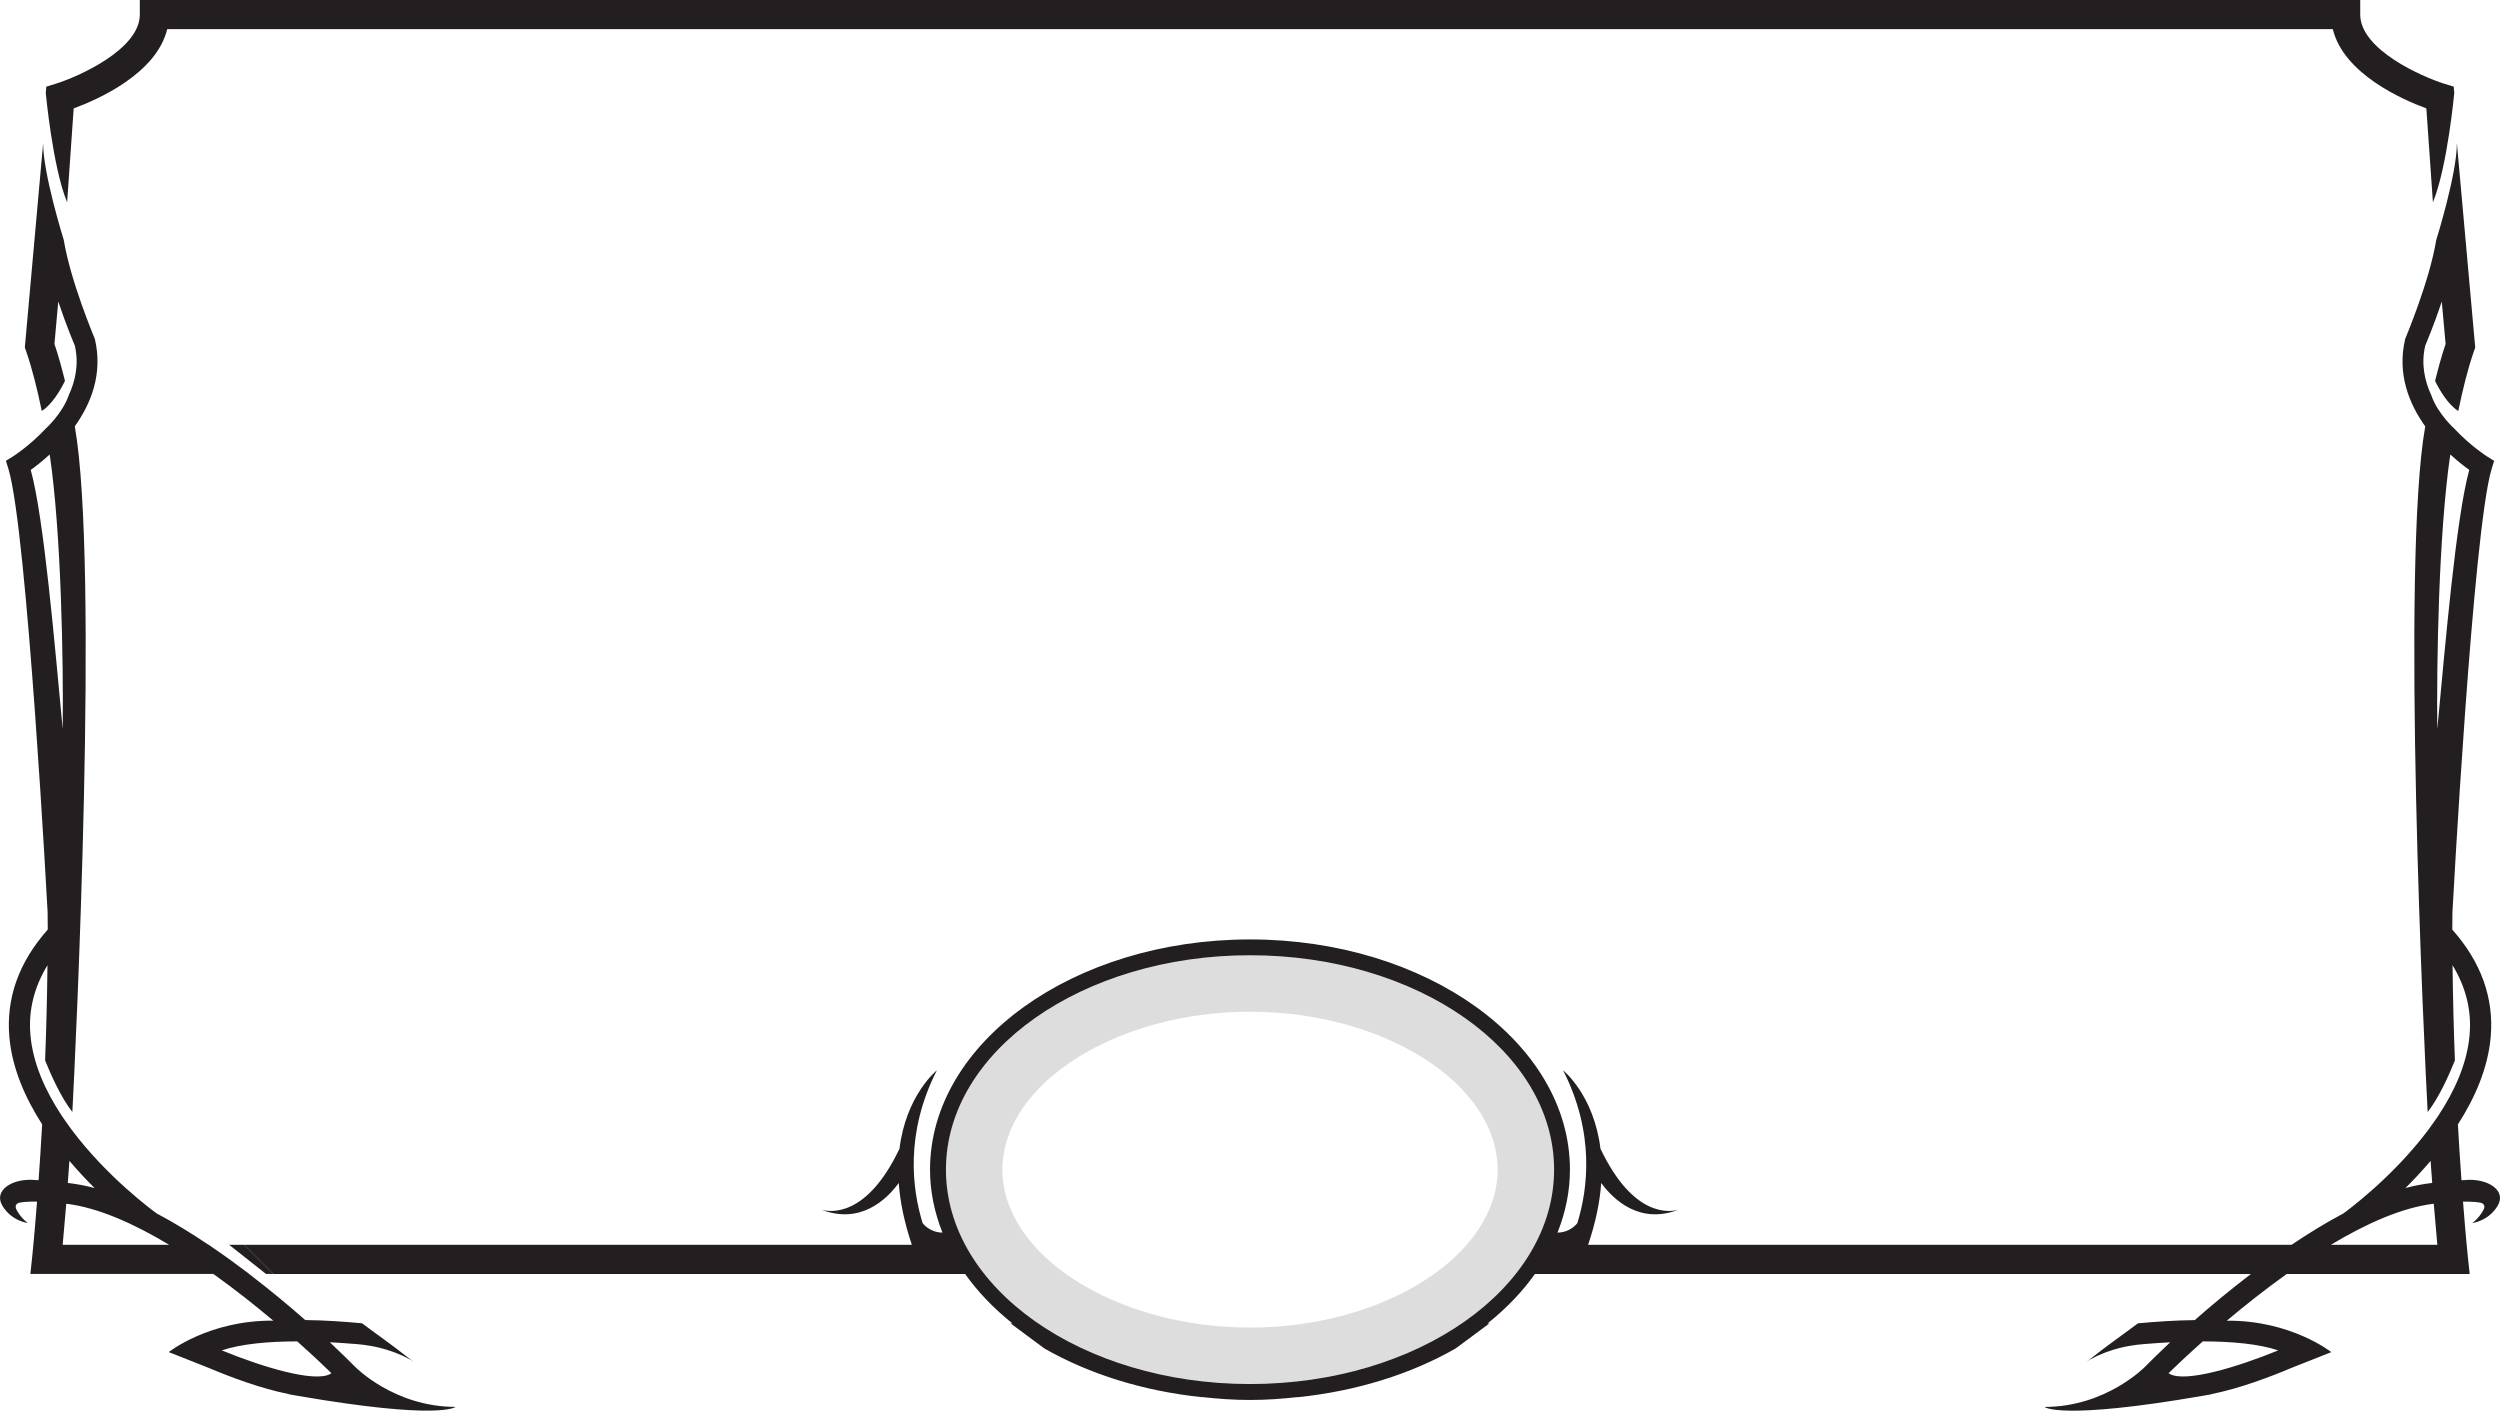
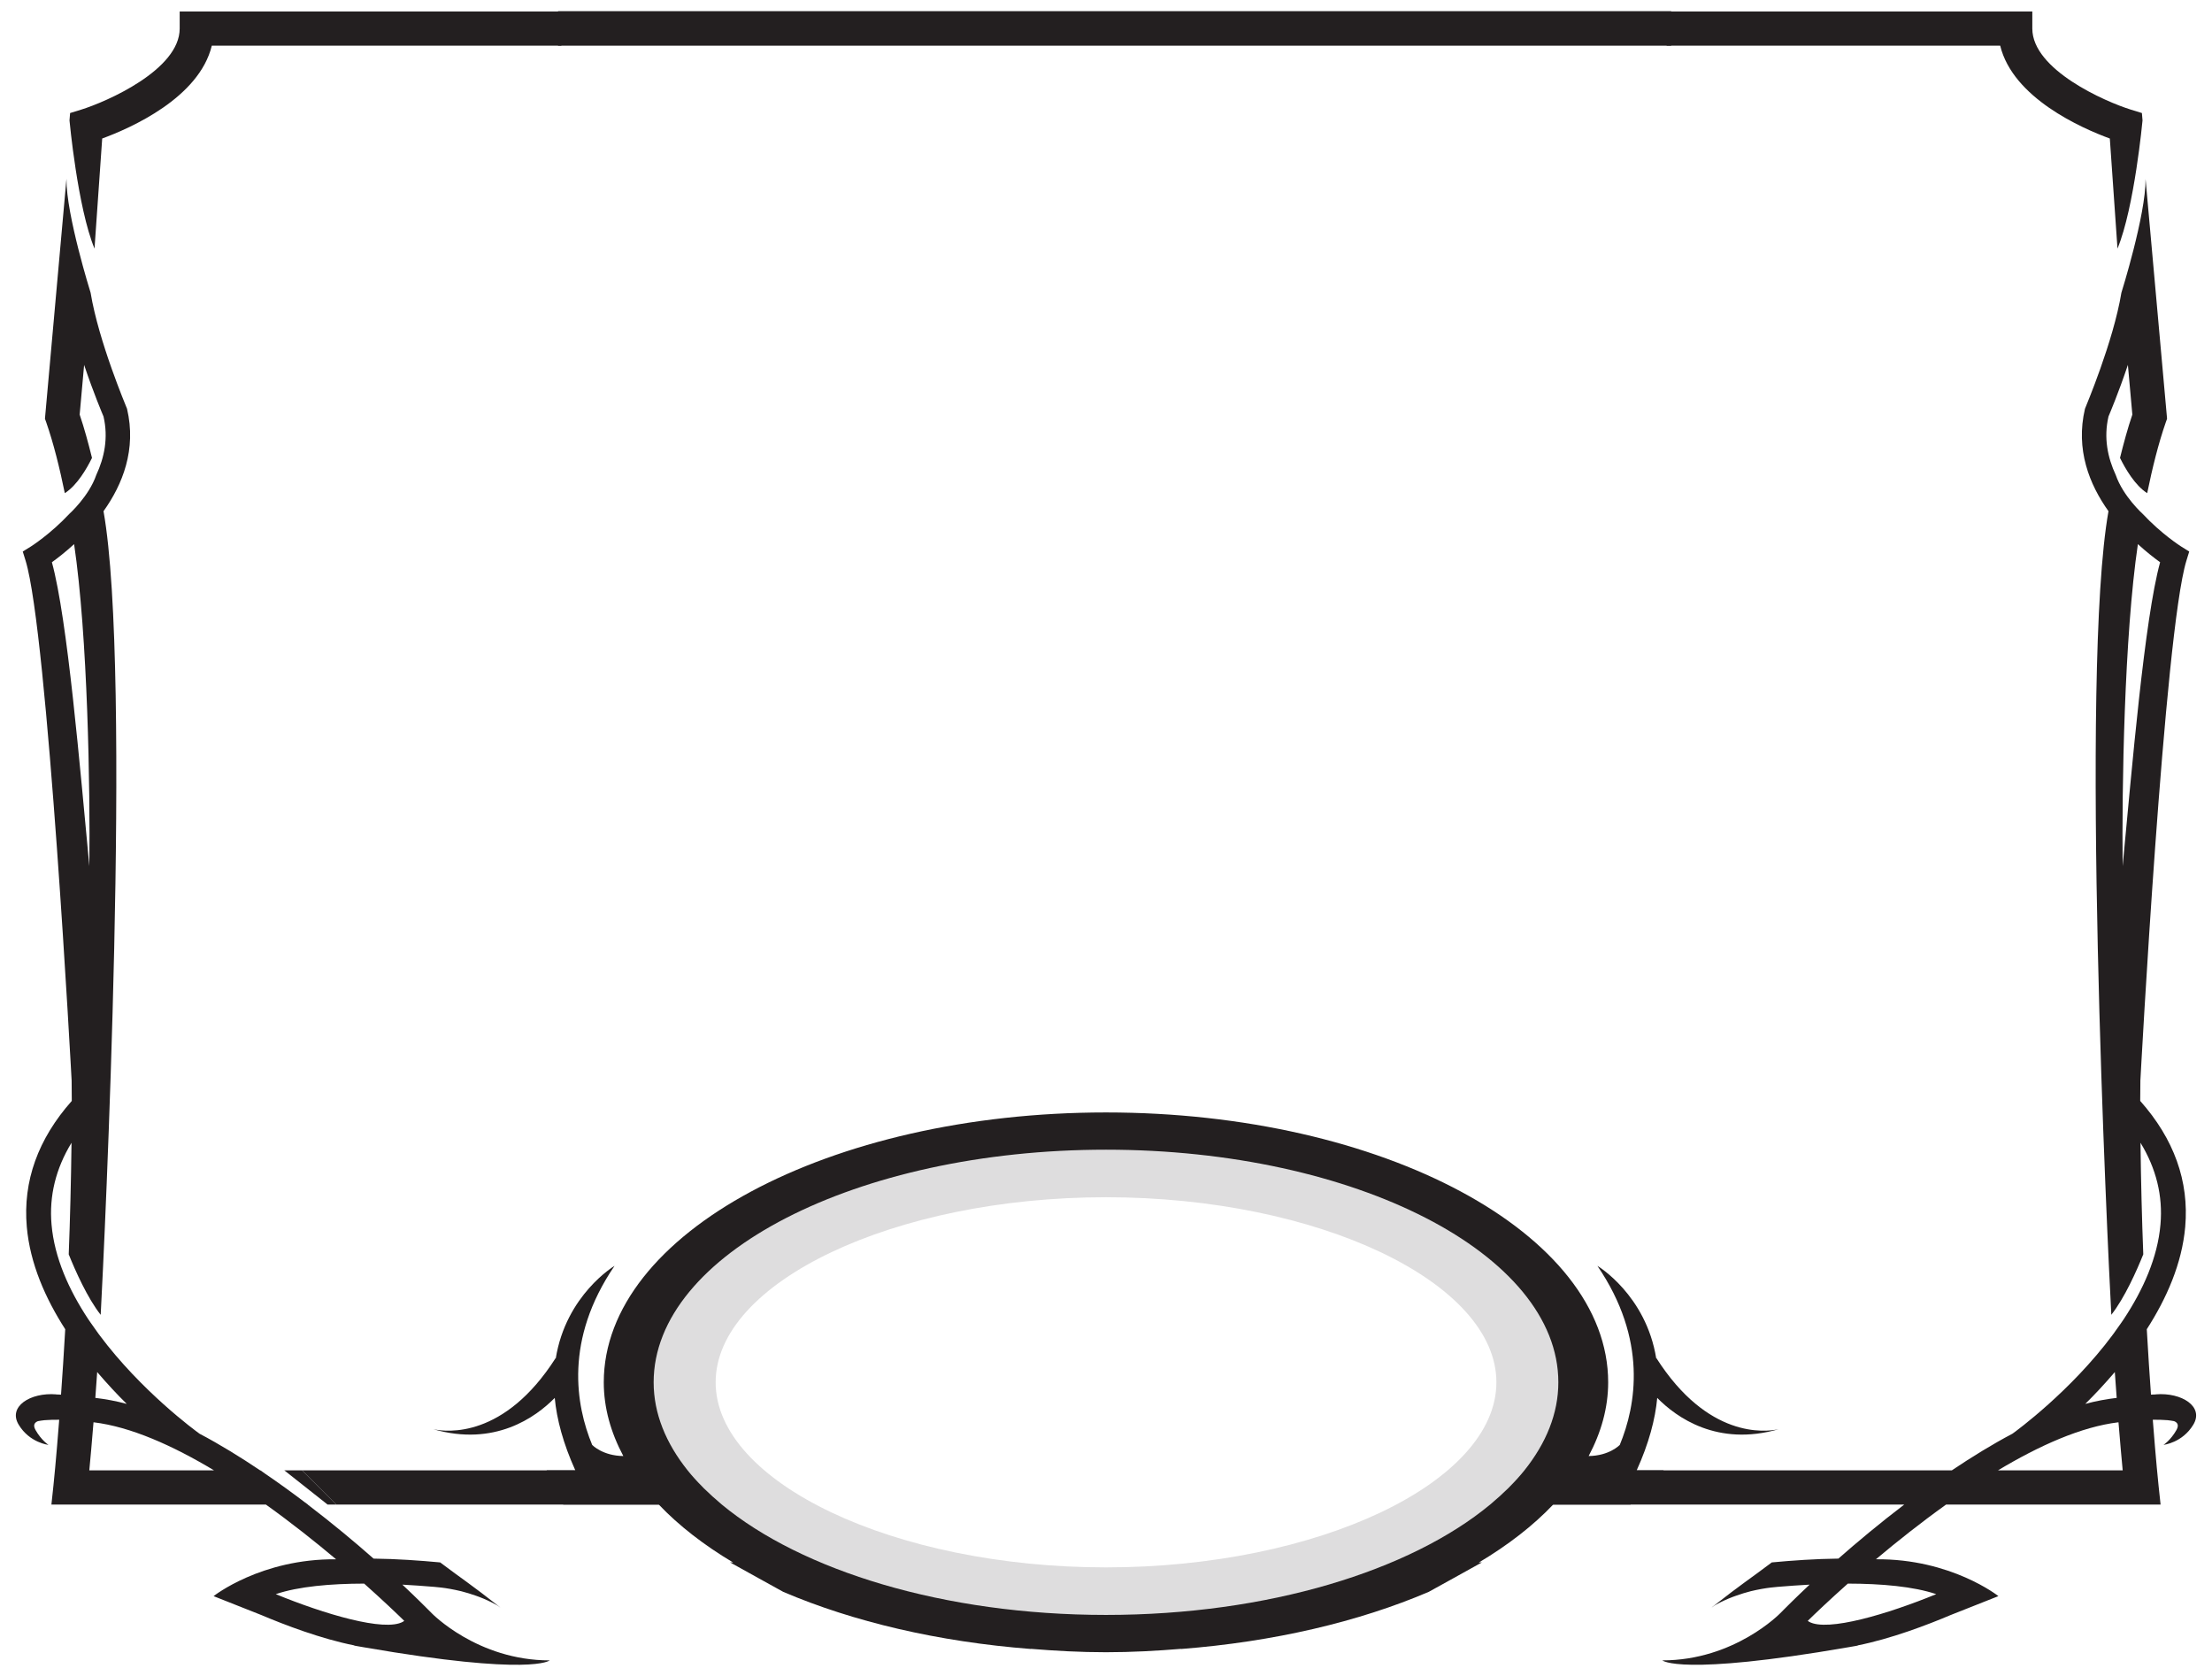
- <svg xmlns="http://www.w3.org/2000/svg" version="1.1" id="svg2" xml:space="preserve" width="147.526" height="83.243" viewBox="0 0 147.526 83.243">
-   <defs id="defs6" />
-   <path id="path8464" d="m 14.412,73.455 h -0.893 l 2.178,1.721 h 0.436 z" style="fill:#231f20;fill-opacity:1;fill-rule:nonzero;stroke:none;stroke-width:1.333" />
-   <path id="path8466" d="m 8.25,0 v 0.859 c 0,2.075 -3.676,3.684 -4.967,4.084 l -0.551,0.17 -0.031,0.371 c 0,0 0.405,4.385 1.26,6.453 l 0.387,-5.541 c 1.421,-0.521 4.878,-2.041 5.52,-4.676 h 33.904 59.984 33.904 c 0.641,2.635 4.098,4.154 5.52,4.676 l 0.387,5.541 c 0.855,-2.068 1.26,-6.453 1.26,-6.453 l -0.031,-0.371 -0.551,-0.17 c -1.291,-0.4 -4.967,-2.009 -4.967,-4.084 V 0 H 103.755 43.771 Z m -5.703,8.436 -1.082,12.07 0.062,0.174 c 0.379,1.089 0.677,2.307 0.938,3.572 0.613,-0.388 1.106,-1.238 1.369,-1.775 -0.188,-0.755 -0.386,-1.49 -0.621,-2.18 l 0.225,-2.502 c 0.472,1.409 0.935,2.502 0.977,2.598 0.249,1.075 0.043,2.069 -0.365,2.945 -0.368,1.072 -1.361,1.963 -1.361,1.963 -0.945,1.012 -1.909,1.623 -1.928,1.635 l -0.412,0.256 0.143,0.461 c 1.111,3.607 2.318,26.178 2.318,26.178 0.003,0.343 0.008,0.687 0.008,1.023 -1.697,1.911 -2.467,4.039 -2.266,6.338 0.163,1.851 0.936,3.602 1.936,5.158 -0.068,1.212 -0.142,2.316 -0.211,3.293 -0.08,-0.005 -0.167,-0.01 -0.24,-0.01 v -0.004 c -1.305,-0.108 -2.447,0.617 -1.891,1.529 0.553,0.915 1.498,1.012 1.498,1.012 0,0 -0.358,-0.227 -0.652,-0.75 -0.147,-0.263 -0.03,-0.383 0.121,-0.443 0.109,-0.019 0.215,-0.038 0.334,-0.049 h 0.002 c 0.241,-0.02 0.491,-0.024 0.736,-0.021 -0.156,2.027 -0.283,3.25 -0.291,3.316 l -0.102,0.953 h 9.158 1.641 c 1.281,0.916 2.49,1.877 3.535,2.756 -3.791,-0.033 -6.168,1.855 -6.168,1.855 l 2.412,0.955 c 1.164,0.493 3.01,1.197 4.686,1.527 -0.011,0.003 -0.025,0.006 -0.025,0.006 0.101,0.019 0.19,0.033 0.291,0.051 0.072,0.013 0.143,0.028 0.215,0.037 8.463,1.465 9.346,0.658 9.346,0.658 -3.64,0 -5.938,-2.375 -5.938,-2.375 L 20.734,80.436 c -0.085,-0.084 -0.54,-0.545 -1.27,-1.229 0.537,0.029 1.066,0.067 1.578,0.109 h 0.006 c 0.129,0.012 0.255,0.027 0.383,0.039 0.247,0.029 0.597,0.086 1,0.184 0.235,0.057 0.493,0.14 0.756,0.232 0.049,0.017 0.101,0.037 0.154,0.057 0.275,0.105 0.555,0.231 0.834,0.385 0.027,0.015 0.05,0.032 0.078,0.047 0.047,0.028 0.09,0.066 0.137,0.096 -0.008,-0.006 -0.002,-0.005 -0.01,-0.012 -1.559,-1.222 -1.85,-1.379 -3.014,-2.256 -1.029,-0.096 -2.177,-0.179 -3.354,-0.191 -0.935,-0.824 -2.072,-1.773 -3.314,-2.721 h 0.01 L 14.553,75.062 c -0.647,-0.491 -1.318,-0.979 -2.012,-1.449 l -0.221,-0.158 h -0.016 c -0.993,-0.667 -2.02,-1.302 -3.055,-1.848 -0.207,-0.148 -2.933,-2.142 -5.037,-4.963 v -0.004 c 0,0 -0.016,-0.021 -0.047,-0.061 -0.135,-0.185 -0.269,-0.371 -0.398,-0.561 -0.044,-0.064 -0.087,-0.127 -0.135,-0.197 -0.953,-1.448 -1.691,-3.067 -1.836,-4.744 -0.128,-1.449 0.218,-2.827 1.006,-4.119 -0.024,1.965 -0.073,3.863 -0.141,5.617 0.329,0.819 0.939,2.194 1.609,3.045 0.181,-3.369 1.587,-32.34 0.143,-40.461 0.961,-1.345 1.668,-3.108 1.184,-5.158 -0.045,-0.124 -1.427,-3.375 -1.834,-5.842 0,0 -1.23,-3.921 -1.217,-5.725 z m 142.434,0 c 0.013,1.804 -1.217,5.725 -1.217,5.725 -0.407,2.467 -1.789,5.718 -1.834,5.842 -0.484,2.051 0.222,3.813 1.184,5.158 -1.444,8.121 -0.039,37.092 0.143,40.461 0.671,-0.851 1.28,-2.226 1.609,-3.045 -0.068,-1.755 -0.117,-3.652 -0.141,-5.617 0.788,1.292 1.134,2.67 1.006,4.119 -0.145,1.677 -0.883,3.296 -1.836,4.744 -0.048,0.071 -0.091,0.133 -0.135,0.197 -0.129,0.189 -0.264,0.375 -0.398,0.561 -0.031,0.04 -0.047,0.061 -0.047,0.061 v 0.004 c -2.104,2.821 -4.83,4.815 -5.037,4.963 -1.035,0.545 -2.061,1.181 -3.055,1.848 h -0.016 -40.355 -1.137 c 0.459,-1.359 0.699,-2.574 0.773,-3.648 0.721,0.981 2.259,2.462 4.564,1.576 -0.523,0.149 -2.67,0.463 -4.598,-3.582 l -0.004,0.021 c -0.385,-3.208 -2.211,-4.664 -2.211,-4.664 1.893,3.721 1.455,7.023 0.84,9.018 -0.011,0.012 -0.395,0.547 -1.17,0.559 0.469,-1.183 0.734,-2.424 0.734,-3.713 0,-7.495 -8.472,-13.588 -18.881,-13.588 -10.409,0 -18.881,6.093 -18.881,13.588 0,1.289 0.265,2.53 0.734,3.713 -0.775,-0.012 -1.159,-0.547 -1.17,-0.559 -0.615,-1.995 -1.053,-5.296 0.84,-9.018 0,0 -1.826,1.456 -2.211,4.664 l -0.004,-0.021 c -1.928,4.045 -4.075,3.731 -4.598,3.582 2.305,0.885 3.843,-0.595 4.564,-1.576 0.075,1.075 0.315,2.29 0.773,3.648 H 52.675 14.411 l 1.721,1.721 h 38.264 0.373 2.182 c 0.752,1.06 1.695,2.039 2.795,2.918 -0.035,-0.003 -0.08,-0.003 -0.115,-0.006 0.807,0.608 1.318,0.973 2,1.484 2.623,1.501 5.82,2.515 9.32,2.877 l -0.021,-0.01 c 0.928,0.103 1.871,0.172 2.834,0.172 0.963,0 1.906,-0.069 2.834,-0.172 l -0.021,0.01 c 3.5,-0.362 6.697,-1.375 9.32,-2.877 0.682,-0.511 1.193,-0.876 2,-1.484 -0.035,0.003 -0.08,0.003 -0.115,0.006 1.1,-0.879 2.043,-1.858 2.795,-2.918 h 2.182 0.373 39.697 c -1.243,0.948 -2.38,1.897 -3.314,2.721 -1.177,0.013 -2.325,0.096 -3.354,0.191 -1.163,0.877 -1.455,1.034 -3.014,2.256 -0.008,0.006 -0.002,0.005 -0.01,0.012 0.046,-0.03 0.09,-0.068 0.137,-0.096 0.028,-0.015 0.051,-0.032 0.078,-0.047 0.279,-0.153 0.559,-0.279 0.834,-0.385 0.053,-0.02 0.105,-0.039 0.154,-0.057 0.263,-0.092 0.521,-0.175 0.756,-0.232 0.403,-0.097 0.753,-0.154 1,-0.184 0.128,-0.012 0.253,-0.027 0.383,-0.039 h 0.006 c 0.512,-0.043 1.041,-0.08 1.578,-0.109 -0.729,0.684 -1.184,1.145 -1.27,1.229 l -0.209,0.211 c 0,0 -2.297,2.375 -5.938,2.375 0,0 0.883,0.807 9.346,-0.658 0.072,-0.009 0.143,-0.024 0.215,-0.037 0.101,-0.017 0.19,-0.032 0.291,-0.051 0,0 -0.015,-0.003 -0.025,-0.006 1.676,-0.331 3.522,-1.034 4.686,-1.527 l 2.412,-0.955 c 0,0 -2.377,-1.889 -6.168,-1.855 1.045,-0.879 2.254,-1.84 3.535,-2.756 h 1.641 9.158 l -0.102,-0.953 c -0.008,-0.067 -0.135,-1.29 -0.291,-3.316 0.245,-0.003 0.495,0.002 0.736,0.021 h 0.002 c 0.119,0.011 0.225,0.03 0.334,0.049 0.151,0.06 0.268,0.181 0.121,0.443 -0.295,0.523 -0.652,0.75 -0.652,0.75 0,0 0.945,-0.097 1.498,-1.012 0.556,-0.912 -0.585,-1.637 -1.891,-1.529 v 0.004 c -0.073,0 -0.16,0.004 -0.24,0.01 -0.069,-0.977 -0.143,-2.081 -0.211,-3.293 1,-1.556 1.773,-3.308 1.936,-5.158 0.201,-2.299 -0.568,-4.427 -2.266,-6.338 0,-0.336 0.005,-0.681 0.008,-1.023 0,0 1.208,-22.571 2.318,-26.178 l 0.143,-0.461 -0.412,-0.256 c -0.019,-0.012 -0.982,-0.623 -1.928,-1.635 0,0 -0.993,-0.891 -1.361,-1.963 -0.408,-0.876 -0.615,-1.871 -0.365,-2.945 0.041,-0.096 0.505,-1.188 0.977,-2.598 l 0.225,2.502 c -0.235,0.689 -0.433,1.425 -0.621,2.18 0.263,0.537 0.756,1.387 1.369,1.775 0.26,-1.265 0.559,-2.483 0.938,-3.572 l 0.062,-0.174 z M 2.933,26.818 c 0.687,4.647 0.812,12.286 0.768,16.213 -0.472,-4.963 -1.101,-12.45 -1.887,-15.301 0.281,-0.201 0.682,-0.512 1.119,-0.912 z m 141.66,0 c 0.437,0.4 0.838,0.711 1.119,0.912 -0.785,2.851 -1.415,10.338 -1.887,15.301 -0.044,-3.927 0.081,-11.566 0.768,-16.213 z M 73.763,57.309 c 9.376,0 17.006,5.256 17.006,11.713 0,1.569 -0.46,3.066 -1.277,4.436 -0.164,0.275 -0.345,0.541 -0.541,0.805 -0.02,0.029 -0.042,0.059 -0.065,0.09 -0.213,0.28 -0.44,0.555 -0.68,0.824 -3.003,3.329 -8.347,5.559 -14.443,5.559 -6.096,0 -11.441,-2.229 -14.443,-5.559 -0.24,-0.269 -0.466,-0.544 -0.68,-0.824 -0.023,-0.031 -0.044,-0.061 -0.065,-0.09 -0.196,-0.264 -0.377,-0.53 -0.541,-0.805 -0.817,-1.369 -1.277,-2.866 -1.277,-4.436 0,-6.457 7.63,-11.713 17.006,-11.713 z M 4.095,68.504 c 0.499,0.584 1.003,1.126 1.488,1.604 -0.54,-0.145 -1.063,-0.241 -1.582,-0.303 0.032,-0.407 0.064,-0.849 0.094,-1.301 z m 139.336,0 c 0.029,0.452 0.062,0.894 0.094,1.301 -0.519,0.061 -1.042,0.157 -1.582,0.303 0.485,-0.477 0.99,-1.02 1.488,-1.604 z M 3.91,71.033 c 1.879,0.225 4,1.179 6.07,2.422 h -6.281 c 0.056,-0.579 0.128,-1.407 0.211,-2.422 z m 139.707,0 c 0.083,1.015 0.155,1.843 0.211,2.422 h -6.281 c 2.071,-1.243 4.192,-2.197 6.07,-2.422 z M 17.539,79.156 c 0.944,0.841 1.65,1.514 2.018,1.875 -0.019,0.016 -0.04,0.032 -0.064,0.045 -0.927,0.521 -3.972,-0.391 -6.404,-1.389 1.149,-0.388 2.765,-0.529 4.451,-0.531 z m 112.449,0 c 1.687,0.003 3.302,0.143 4.451,0.531 -2.432,0.997 -5.478,1.91 -6.404,1.389 -0.024,-0.013 -0.046,-0.029 -0.065,-0.045 0.368,-0.361 1.074,-1.034 2.018,-1.875 z" style="fill:#231f20;fill-opacity:1;fill-rule:nonzero;stroke:none;stroke-width:1.333" />
-   <g transform="matrix(1.333333,0,0,-1.333333,73.76382,78.33959)" id="g16">
-     <path id="path18" style="fill:#deddde;fill-opacity:1;fill-rule:nonzero;stroke:none" d="m 0,0 c -5.939,0 -10.958,3.201 -10.958,6.989 0,3.788 5.019,6.989 10.958,6.989 5.939,0 10.958,-3.201 10.958,-6.989 C 10.958,3.201 5.939,0 0,0 m 0,-2.5 c 7.434,0 13.458,4.249 13.458,9.489 0,5.24 -6.024,9.489 -13.458,9.489 -7.433,0 -13.458,-4.249 -13.458,-9.489 0,-5.24 6.025,-9.489 13.458,-9.489" />
+ <svg xmlns="http://www.w3.org/2000/svg" version="1.1" id="svg2" xml:space="preserve" width="198" height="150" viewBox="0 0 198 150">
+   <defs id="defs6">
+     <clipPath id="clipPath8700" clipPathUnits="userSpaceOnUse">
+       <rect y="295.5" x="97.5" height="64" width="164" id="rect8702" style="fill:#231f20;fill-opacity:1;stroke:none;stroke-width:0;stroke-miterlimit:4;stroke-dasharray:none;stroke-dashoffset:0;stroke-opacity:0" />
+     </clipPath>
+     <clipPath id="clipPath8706" clipPathUnits="userSpaceOnUse">
+       <rect y="379" x="392" height="15.5" width="68" id="rect8708" style="fill:#231f20;fill-opacity:1;stroke:none;stroke-width:0;stroke-miterlimit:4;stroke-dasharray:none;stroke-dashoffset:0;stroke-opacity:0" />
+     </clipPath>
+   </defs>
+   <g transform="matrix(3.188805,0,0,-2.37012,99.00209,140.2836)" id="g16" style="stroke-width:0.485">
+     <path id="path18" style="fill:#deddde;fill-opacity:1;fill-rule:nonzero;stroke:none;stroke-width:0.485" d="m 0,0 c -5.939,0 -10.958,3.201 -10.958,6.989 0,3.788 5.019,6.989 10.958,6.989 5.939,0 10.958,-3.201 10.958,-6.989 C 10.958,3.201 5.939,0 0,0 m 0,-2.5 c 7.434,0 13.458,4.249 13.458,9.489 0,5.24 -6.024,9.489 -13.458,9.489 -7.433,0 -13.458,-4.249 -13.458,-9.489 0,-5.24 6.025,-9.489 13.458,-9.489" />
  </g>
+   <path id="path8464" d="m 27.038,131.601 h -1.587 l 3.871,3.059 h 0.774 z" style="fill:#231f20;fill-opacity:1;fill-rule:nonzero;stroke:none;stroke-width:1.333" />
+   <path id="path8615" d="m 99.001,99.566 c -24.784,0 -44.956,10.831 -44.956,24.153 0,2.292 0.632,4.497 1.75,6.599 -1.844,-0.021 -2.762,-0.971 -2.787,-0.992 -1.464,-3.546 -2.508,-9.413 2,-16.028 0,0 -4.345,2.588 -5.262,8.291 l -0.01,-0.039 c -4.591,7.191 -9.703,6.633 -10.947,6.368 5.489,1.574 9.15,-1.059 10.867,-2.803 0.178,1.91 0.751,4.07 1.843,6.485 h -2.568 l 1.489,3.06 h 2.467 0.89 5.192 c 1.79,1.884 4.037,3.625 6.656,5.187 -0.083,-0.006 -0.189,-0.004 -0.274,-0.01 1.921,1.081 3.138,1.729 4.761,2.638 6.246,2.669 13.859,4.47 22.192,5.114 l -0.052,-0.017 c 2.21,0.182 4.457,0.306 6.749,0.306 2.292,0 4.536,-0.124 6.746,-0.306 l -0.052,0.017 c 8.333,-0.643 15.945,-2.445 22.192,-5.114 1.623,-0.908 2.841,-1.557 4.761,-2.638 -0.084,0.006 -0.19,0.004 -0.274,0.01 2.619,-1.562 4.865,-3.302 6.656,-5.187 h 5.192 0.89 0.841 l 2.965,-3.06 h -2.416 c 1.092,-2.415 1.662,-4.575 1.84,-6.485 1.717,1.744 5.379,4.377 10.867,2.803 -1.244,0.265 -6.354,0.823 -10.945,-6.368 l -0.011,0.039 c -0.917,-5.703 -5.265,-8.291 -5.265,-8.291 4.508,6.615 3.464,12.483 2,16.028 -0.026,0.021 -0.94,0.971 -2.785,0.992 1.117,-2.102 1.747,-4.307 1.747,-6.599 0,-13.322 -20.169,-24.153 -44.954,-24.153 z m 0,3.333 c 22.324,0 40.489,9.342 40.489,20.82 0,2.79 -1.094,5.45 -3.04,7.884 -0.39,0.488 -0.821,0.962 -1.288,1.432 -0.048,0.052 -0.101,0.105 -0.155,0.16 -0.508,0.498 -1.047,0.986 -1.618,1.464 -7.149,5.918 -19.874,9.88 -34.388,9.88 -14.514,0 -27.241,-3.962 -34.391,-9.88 -0.571,-0.479 -1.11,-0.967 -1.618,-1.464 -0.054,-0.055 -0.105,-0.108 -0.152,-0.16 -0.467,-0.469 -0.897,-0.943 -1.288,-1.432 -1.946,-2.434 -3.043,-5.095 -3.043,-7.884 0,-11.479 18.168,-20.82 40.492,-20.82 z" style="fill:#231f20;fill-opacity:1;fill-rule:nonzero;stroke:none;stroke-width:1.333" />
+   <path id="path8611" d="m 192.054,16.024 c 0.024,3.207 -2.164,10.175 -2.164,10.175 -0.723,4.385 -3.179,10.165 -3.26,10.385 -0.86,3.645 0.395,6.778 2.104,9.169 -2.567,14.436 -0.068,65.933 0.254,71.923 1.192,-1.512 2.276,-3.957 2.861,-5.412 -0.121,-3.119 -0.208,-6.493 -0.25,-9.986 1.401,2.297 2.016,4.745 1.788,7.322 -0.258,2.982 -1.569,5.859 -3.264,8.433 -0.085,0.126 -0.161,0.237 -0.239,0.351 -0.23,0.337 -0.47,0.669 -0.709,0.998 -0.055,0.071 -0.083,0.106 -0.083,0.106 v 0.008 c -3.74,5.015 -8.586,8.559 -8.953,8.822 -1.839,0.969 -3.664,2.098 -5.43,3.283 h -0.029 -35.66 a 43.159,22.112 0 0 1 -2.861,3.06 h 34.292 c -2.209,1.685 -4.23,3.371 -5.892,4.836 -2.092,0.023 -4.133,0.171 -5.961,0.341 -2.068,1.558 -2.585,1.838 -5.356,4.01 -0.014,0.011 -0.004,0.01 -0.017,0.021 0.082,-0.052 0.16,-0.122 0.243,-0.171 0.05,-0.026 0.091,-0.057 0.139,-0.083 0.495,-0.273 0.993,-0.497 1.482,-0.684 0.095,-0.035 0.188,-0.069 0.276,-0.1 0.467,-0.164 0.926,-0.312 1.343,-0.414 0.716,-0.173 1.34,-0.273 1.778,-0.326 0.228,-0.021 0.45,-0.048 0.68,-0.069 h 0.01 c 0.91,-0.076 1.85,-0.142 2.805,-0.195 -1.296,1.216 -2.105,2.036 -2.256,2.185 l -0.372,0.374 c 0,0 -4.084,4.221 -10.555,4.221 0,0 1.571,1.435 16.614,-1.17 0.128,-0.017 0.254,-0.042 0.381,-0.066 0.18,-0.031 0.336,-0.057 0.516,-0.091 0,0 -0.025,-0.005 -0.044,-0.01 2.979,-0.588 6.26,-1.84 8.329,-2.717 l 4.287,-1.697 c 0,0 -4.225,-3.358 -10.963,-3.299 1.858,-1.562 4.005,-3.269 6.283,-4.898 h 2.917 16.279 l -0.181,-1.694 c -0.014,-0.119 -0.239,-2.293 -0.516,-5.896 0.436,-0.005 0.879,0.003 1.308,0.039 h 0.004 c 0.211,0.019 0.399,0.053 0.593,0.087 0.268,0.107 0.476,0.321 0.216,0.788 -0.524,0.929 -1.16,1.333 -1.16,1.333 0,0 1.679,-0.174 2.663,-1.8 0.988,-1.621 -1.04,-2.911 -3.36,-2.719 v 0.008 c -0.13,0 -0.284,0.008 -0.426,0.017 -0.123,-1.737 -0.255,-3.699 -0.376,-5.853 1.778,-2.766 3.152,-5.88 3.441,-9.169 0.358,-4.086 -1.012,-7.869 -4.029,-11.266 0,-0.597 0.01,-1.212 0.015,-1.821 0,0 2.147,-40.121 4.121,-46.532 l 0.252,-0.819 -0.732,-0.455 c -0.033,-0.021 -1.747,-1.109 -3.428,-2.907 0,0 -1.764,-1.584 -2.418,-3.489 -0.725,-1.557 -1.093,-3.325 -0.649,-5.235 0.073,-0.171 0.897,-2.111 1.736,-4.616 l 0.399,4.447 c -0.417,1.225 -0.77,2.533 -1.104,3.875 0.467,0.955 1.343,2.466 2.433,3.156 0.462,-2.249 0.994,-4.414 1.667,-6.35 l 0.112,-0.308 z m -0.688,32.677 c 0.777,0.711 1.49,1.262 1.99,1.62 -1.396,5.067 -2.515,18.378 -3.354,27.2 -0.078,-6.98 0.143,-20.56 1.364,-28.82 z m -2.065,74.1 c 0.052,0.803 0.111,1.589 0.168,2.312 -0.922,0.109 -1.853,0.279 -2.813,0.538 0.863,-0.849 1.759,-1.812 2.645,-2.85 z m 0.329,4.495 c 0.147,1.804 0.276,3.276 0.376,4.304 h -11.165 c 3.681,-2.209 7.45,-3.904 10.79,-4.304 z m -24.227,14.439 c 2.998,0.005 5.87,0.254 7.913,0.944 -4.323,1.773 -9.738,3.397 -11.385,2.47 -0.043,-0.024 -0.08,-0.052 -0.114,-0.081 0.654,-0.642 1.908,-1.838 3.586,-3.333 z" style="fill:#231f20;fill-opacity:1;fill-rule:nonzero;stroke:none;stroke-width:1.333" />
+   <path id="path8672" d="m 27.038,131.6 3.058,3.06 H 61.526 a 43.159,22.112 0 0 1 -2.925,-3.06 z" style="fill:#231f20;fill-opacity:1;fill-rule:nonzero;stroke:none;stroke-width:1.333" />
+   <path id="path8466" d="m 149.184,1.028 v 3.06 h 29.857 c 1.14,4.683 7.286,7.383 9.813,8.31 l 0.686,9.851 c 1.519,-3.676 2.241,-11.472 2.241,-11.472 l -0.056,-0.661 -0.979,-0.301 C 188.451,9.105 181.916,6.244 181.916,2.556 V 1.028 Z" style="fill:#231f20;fill-opacity:1;fill-rule:nonzero;stroke:none;stroke-width:1.333" />
+   <path id="path8722" d="m 5.946,16.024 -1.923,21.456 0.112,0.308 C 4.808,39.724 5.339,41.889 5.801,44.138 6.892,43.449 7.768,41.938 8.235,40.982 7.901,39.641 7.548,38.333 7.131,37.108 l 0.399,-4.447 c 0.839,2.505 1.663,4.446 1.736,4.616 0.443,1.91 0.076,3.678 -0.649,5.235 -0.654,1.906 -2.42,3.489 -2.42,3.489 -1.68,1.799 -3.393,2.886 -3.426,2.907 l -0.734,0.455 0.254,0.819 c 1.974,6.411 4.121,46.532 4.121,46.532 0.005,0.609 0.013,1.223 0.013,1.821 -3.017,3.396 -4.385,7.179 -4.027,11.266 0.289,3.29 1.664,6.403 3.441,9.169 -0.121,2.154 -0.252,4.116 -0.376,5.853 -0.142,-0.01 -0.297,-0.017 -0.428,-0.017 v -0.008 c -2.32,-0.192 -4.349,1.097 -3.36,2.719 0.984,1.626 2.663,1.8 2.663,1.8 0,0 -0.636,-0.404 -1.16,-1.333 -0.261,-0.467 -0.052,-0.681 0.216,-0.788 0.194,-0.033 0.382,-0.068 0.593,-0.087 h 0.004 c 0.429,-0.035 0.872,-0.043 1.308,-0.039 -0.277,3.603 -0.502,5.777 -0.516,5.896 l -0.181,1.694 h 16.279 2.917 c 2.278,1.628 4.427,3.336 6.285,4.898 -6.738,-0.059 -10.965,3.299 -10.965,3.299 l 4.287,1.697 c 2.069,0.877 5.35,2.129 8.329,2.717 -0.019,0.005 -0.044,0.01 -0.044,0.01 0.18,0.033 0.336,0.06 0.516,0.091 0.128,0.024 0.255,0.049 0.383,0.066 15.043,2.605 16.612,1.17 16.612,1.17 -6.47,0 -10.555,-4.221 -10.555,-4.221 l -0.372,-0.374 c -0.152,-0.149 -0.96,-0.969 -2.256,-2.185 0.955,0.052 1.895,0.119 2.805,0.195 h 0.01 c 0.23,0.021 0.455,0.048 0.682,0.069 0.438,0.052 1.061,0.155 1.776,0.328 0.417,0.102 0.878,0.249 1.345,0.412 0.088,0.031 0.179,0.065 0.274,0.1 0.488,0.187 0.986,0.411 1.482,0.684 0.047,0.026 0.089,0.057 0.139,0.083 0.083,0.049 0.162,0.119 0.245,0.171 -0.014,-0.011 -0.005,-0.01 -0.019,-0.021 -2.771,-2.172 -3.289,-2.451 -5.356,-4.01 -1.829,-0.17 -3.869,-0.318 -5.961,-0.341 -1.661,-1.465 -3.683,-3.151 -5.892,-4.836 h 0.017 l -0.277,-0.202 c -1.149,-0.872 -2.344,-1.739 -3.576,-2.576 l -0.393,-0.281 h -0.027 c -1.766,-1.185 -3.59,-2.314 -5.43,-3.283 -0.367,-0.263 -5.213,-3.807 -8.953,-8.822 v -0.008 c 0,0 -0.03,-0.035 -0.085,-0.106 -0.239,-0.329 -0.477,-0.661 -0.707,-0.998 -0.078,-0.114 -0.156,-0.225 -0.241,-0.351 -1.695,-2.574 -3.004,-5.45 -3.262,-8.431 -0.228,-2.576 0.387,-5.027 1.788,-7.323 -0.043,3.494 -0.13,6.867 -0.25,9.986 0.585,1.455 1.669,3.9 2.861,5.412 C 9.336,111.686 11.832,60.189 9.266,45.753 10.974,43.361 12.23,40.229 11.37,36.583 11.289,36.363 8.832,30.583 8.11,26.198 c 0,0 -2.185,-6.968 -2.162,-10.175 z m 0.688,32.677 c 1.221,8.26 1.442,21.84 1.364,28.82 C 7.159,68.699 6.041,55.389 4.645,50.321 5.145,49.963 5.856,49.412 6.634,48.701 Z m 2.065,74.1 c 0.886,1.038 1.783,2.001 2.645,2.85 -0.96,-0.258 -1.889,-0.429 -2.811,-0.538 0.057,-0.723 0.114,-1.509 0.166,-2.312 z m -0.329,4.495 c 3.339,0.401 7.109,2.095 10.79,4.304 H 7.994 c 0.1,-1.029 0.229,-2.501 0.376,-4.304 z m 24.227,14.439 c 1.678,1.496 2.931,2.691 3.586,3.333 -0.033,0.028 -0.071,0.057 -0.114,0.081 -1.647,0.927 -7.062,-0.697 -11.385,-2.47 2.043,-0.69 4.915,-0.939 7.913,-0.944 z" style="fill:#231f20;fill-opacity:1;fill-rule:nonzero;stroke:none;stroke-width:1.333" />
+   <path id="path8745" d="m 16.084,1.028 v 1.528 c 0,3.688 -6.534,6.549 -8.828,7.26 l -0.981,0.301 -0.054,0.661 c 0,0 0.72,7.796 2.239,11.472 L 9.148,12.397 C 11.675,11.471 17.819,8.771 18.959,4.088 h 31.29 V 1.028 Z" style="fill:#231f20;fill-opacity:1;fill-rule:nonzero;stroke:none;stroke-width:1.333" />
+   <path id="path8781" d="M 49.955,1 H 149.59 V 4.088 H 49.955 Z" style="fill:#231f20;fill-opacity:1;stroke:none;stroke-width:1px;stroke-linecap:butt;stroke-linejoin:miter;stroke-opacity:1" />
</svg>
